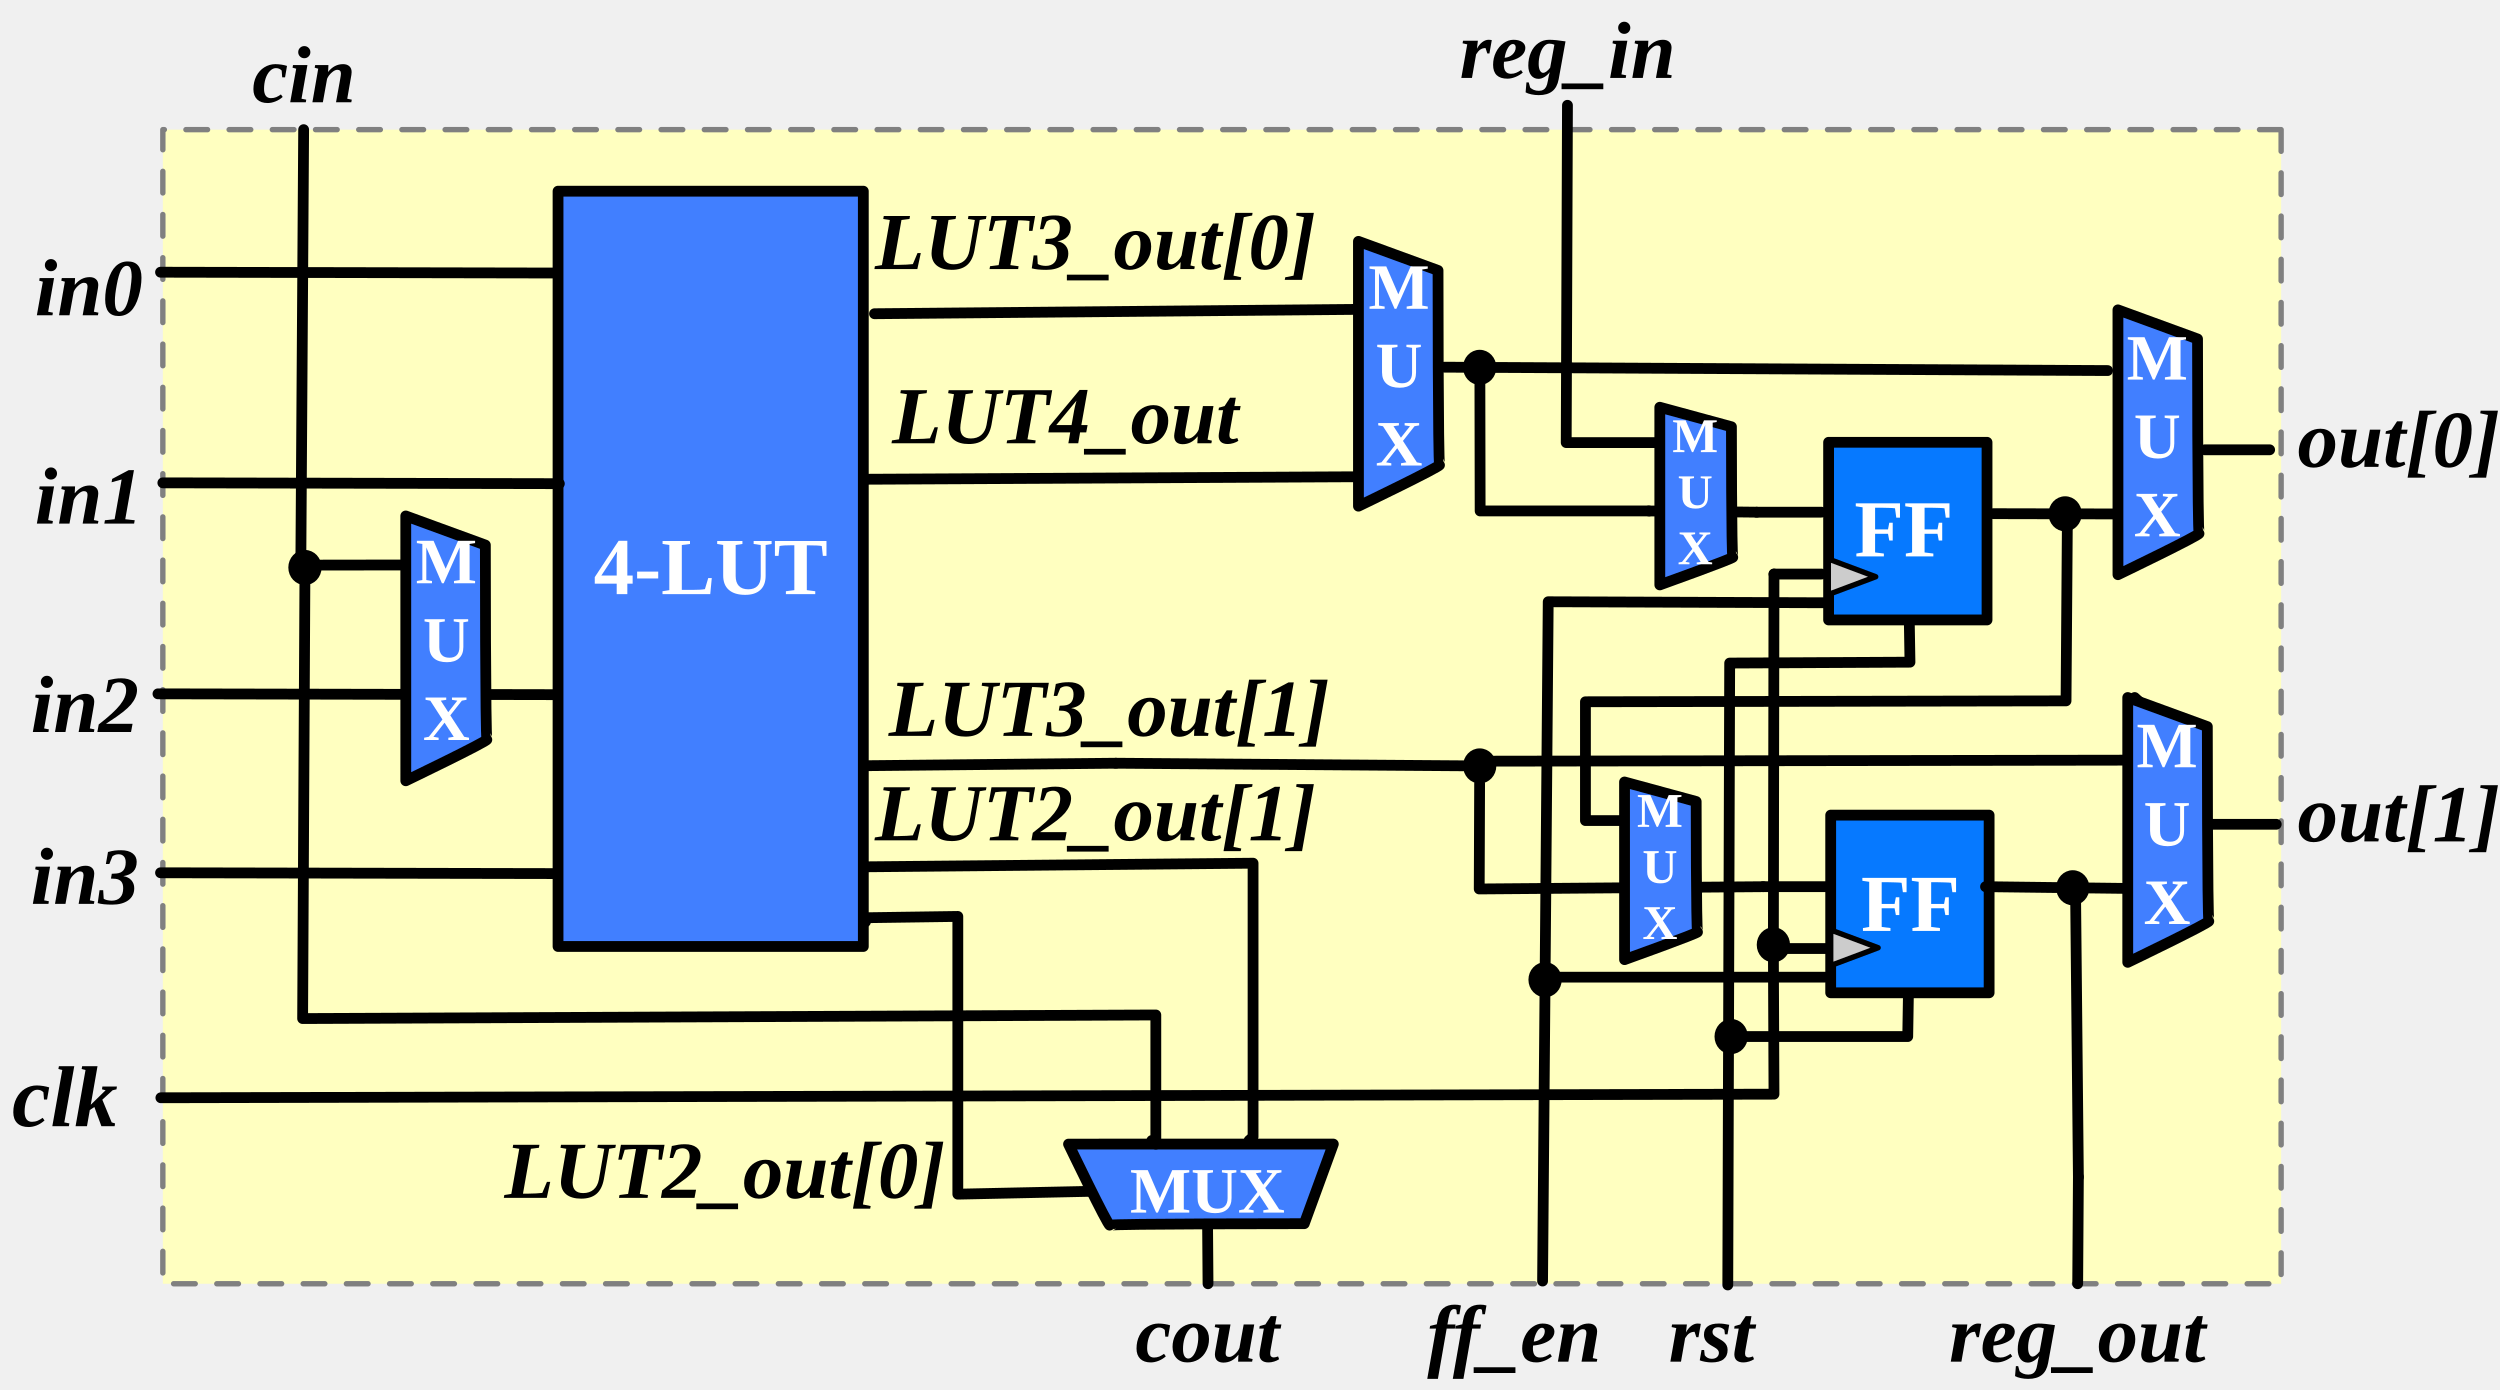
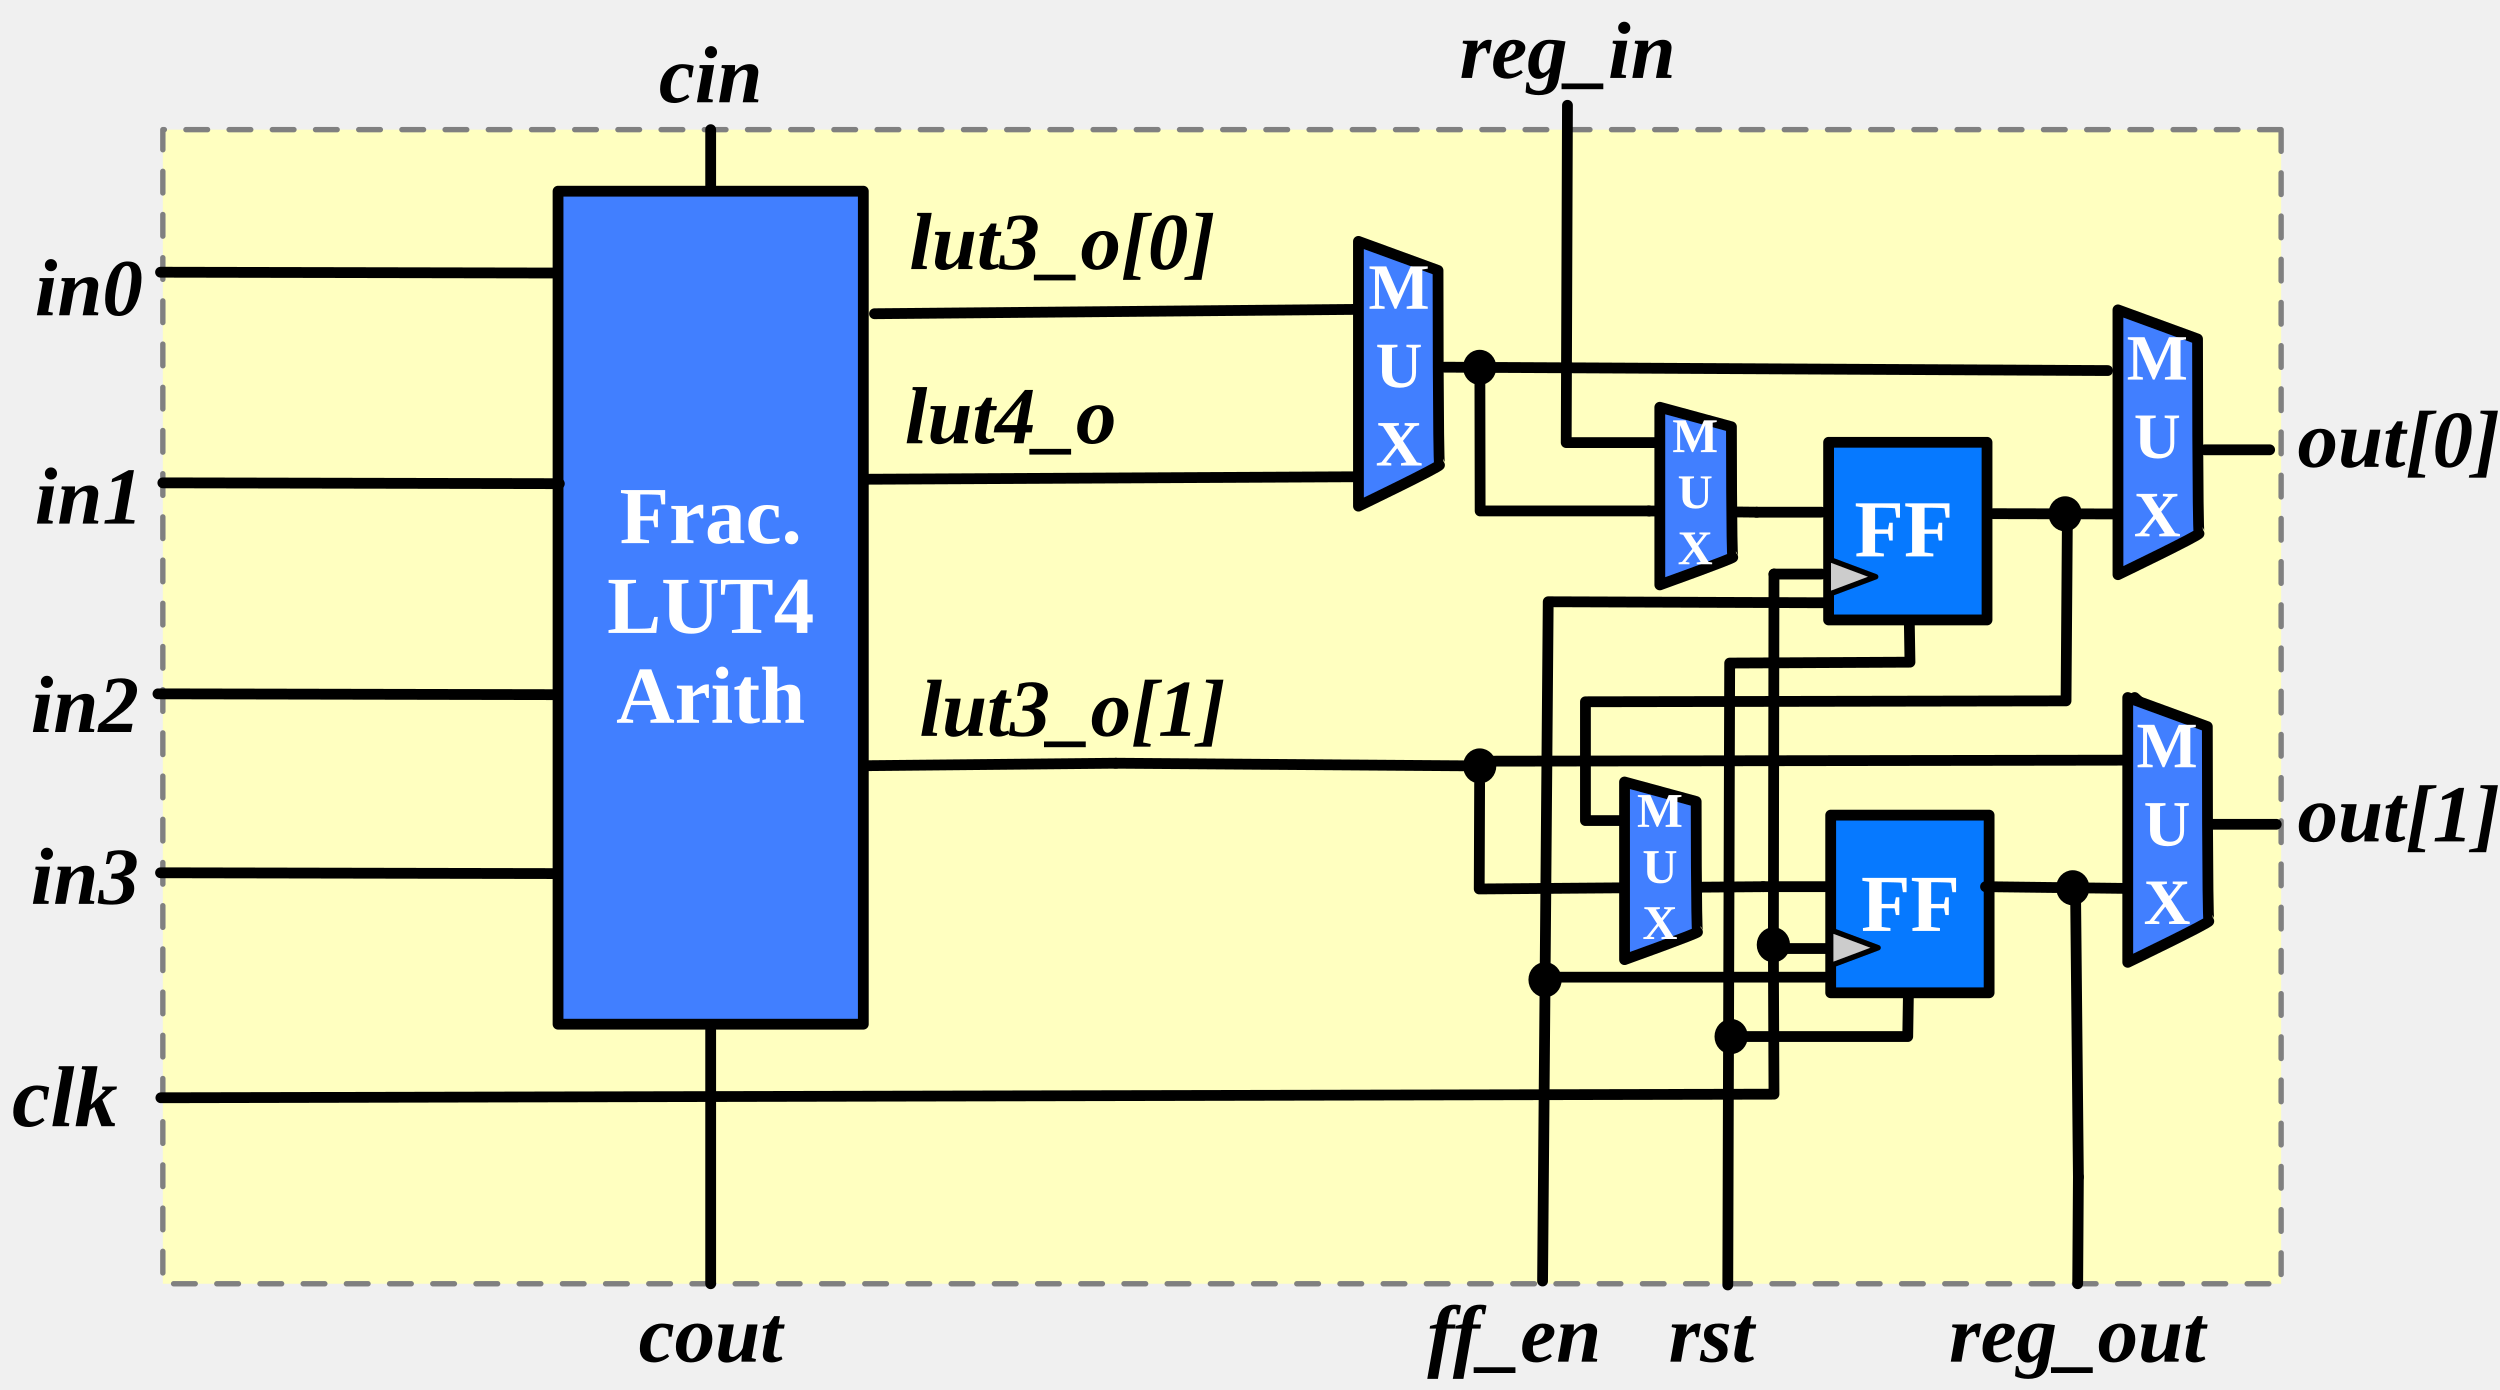
<svg xmlns="http://www.w3.org/2000/svg" version="1.1" viewBox="131.625 182.709 462.966 257.23" width="462.966" height="257.23">
  <defs />
  <g id="schematic" stroke-dasharray="none" fill="none" stroke="none" fill-opacity="1" stroke-opacity="1">
    <g id="schematic_图层_1">
      <g id="Graphic_195">
        <rect x="161.781" y="206.716" width="392.278" height="213.727" fill="#ffffc0" />
        <path d="M 554.059 206.716 L 161.781 206.716 L 161.781 420.443 L 554.059 420.443 Z" stroke="gray" stroke-linecap="round" stroke-linejoin="round" stroke-dasharray="4.0,4.0" stroke-width="1" />
      </g>
      <g id="Line_155">
        <line x1="293.573" y1="240.807" x2="383.189" y2="240" stroke="black" stroke-linecap="round" stroke-linejoin="round" stroke-width="2" />
      </g>
      <g id="Graphic_151">
-         <rect x="234.966" y="218.112" width="56.534" height="139.872" fill="#417fff" />
-         <rect x="234.966" y="218.112" width="56.534" height="139.872" stroke="black" stroke-linecap="round" stroke-linejoin="round" stroke-width="2" />
-         <text transform="translate(239.9664 279.7289)" fill="white">
-           <tspan font-family="Times New Roman" font-weight="bold" font-size="15" fill="white" x="1.598" y="13" xml:space="preserve">4-LUT</tspan>
+         <rect x="234.966" y="218.112" width="56.534" height="154.263" fill="#417fff" />
+         <rect x="234.966" y="218.112" width="56.534" height="154.263" stroke="black" stroke-linecap="round" stroke-linejoin="round" stroke-width="2" />
+         <text transform="translate(239.9664 270.2875)" fill="white">
+           <tspan font-family="Times New Roman" font-weight="bold" font-size="15" fill="white" x="6.403" y="13" xml:space="preserve">Frac. </tspan>
+           <tspan font-family="Times New Roman" font-weight="bold" font-size="15" fill="white" x="4.096" y="29.637" xml:space="preserve">LUT4 </tspan>
+           <tspan font-family="Times New Roman" font-weight="bold" font-size="15" fill="white" x="5.769" y="46.274" xml:space="preserve">Arith</tspan>
        </text>
      </g>
      <g id="Line_149">
        <line x1="161.781" y1="272.124" x2="235.21" y2="272.277" stroke="black" stroke-linecap="round" stroke-linejoin="round" stroke-width="2" />
      </g>
      <g id="Line_148">
        <line x1="160.875" y1="311.197" x2="234.304" y2="311.349" stroke="black" stroke-linecap="round" stroke-linejoin="round" stroke-width="2" />
      </g>
      <g id="Graphic_97">
        <text transform="translate(137.3314 337.0951)" fill="black">
          <tspan font-family="Times New Roman" font-style="italic" font-weight="bold" font-size="15" fill="black" x="0" y="13" xml:space="preserve">in3</tspan>
        </text>
      </g>
      <g id="Graphic_95">
        <text transform="translate(138.0753 228.0926)" fill="black">
          <tspan font-family="Times New Roman" font-style="italic" font-weight="bold" font-size="15" fill="black" x="0" y="13" xml:space="preserve">in0</tspan>
        </text>
      </g>
      <g id="Graphic_94">
        <text transform="translate(138.0753 266.6768)" fill="black">
          <tspan font-family="Times New Roman" font-style="italic" font-weight="bold" font-size="15" fill="black" x="0" y="13" xml:space="preserve">in1</tspan>
        </text>
      </g>
      <g id="Graphic_93">
        <text transform="translate(137.3314 305.261)" fill="black">
          <tspan font-family="Times New Roman" font-style="italic" font-weight="bold" font-size="15" fill="black" x="0" y="13" xml:space="preserve">in2</tspan>
        </text>
      </g>
      <g id="Graphic_82">
        <rect x="470.257" y="264.617" width="29.339" height="32.899" fill="#0679ff" />
        <rect x="470.257" y="264.617" width="29.339" height="32.899" stroke="black" stroke-linecap="round" stroke-linejoin="round" stroke-width="2" />
      </g>
      <g id="Line_81">
        <path d="M 525.716 242.528 L 537.718 253.494 L 537.718 275.122 L 525.716 286.698 L 525.716 242.528" stroke="black" stroke-linecap="round" stroke-linejoin="round" stroke-width="2" />
      </g>
      <g id="Graphic_80">
        <text transform="translate(475.0388 272.7481)" fill="white">
          <tspan font-family="Times New Roman" font-weight="bold" font-size="15" fill="white" x="0" y="13" xml:space="preserve">FF</tspan>
        </text>
      </g>
      <g id="Line_79">
        <line x1="399.113" y1="250.705" x2="521.931" y2="251.333" stroke="black" stroke-linecap="round" stroke-linejoin="round" stroke-width="2" />
      </g>
      <g id="Line_78">
        <line x1="500.763" y1="277.833" x2="524.768" y2="277.888" stroke="black" stroke-linecap="round" stroke-linejoin="round" stroke-width="2" />
      </g>
      <g id="Line_77">
        <line x1="456.921" y1="277.559" x2="468.923" y2="277.559" stroke="black" stroke-linecap="round" stroke-linejoin="round" stroke-width="2" />
      </g>
      <g id="Line_71">
        <line x1="460.143" y1="289.014" x2="468.923" y2="289.014" stroke="black" stroke-linecap="round" stroke-linejoin="round" stroke-width="2" />
      </g>
      <g id="Line_67">
        <line x1="436.985" y1="277.333" x2="456.921" y2="277.559" stroke="black" stroke-linecap="round" stroke-linejoin="round" stroke-width="2" />
      </g>
      <g id="Line_66">
        <line x1="539.931" y1="266.005" x2="551.933" y2="266.005" stroke="black" stroke-linecap="round" stroke-linejoin="round" stroke-width="2" />
      </g>
      <g id="Graphic_65">
        <text transform="translate(557.0909 256.1682)" fill="black">
          <tspan font-family="Times New Roman" font-style="italic" font-weight="bold" font-size="15" fill="black" x="0" y="13" xml:space="preserve">out[0]</tspan>
        </text>
      </g>
      <g id="Graphic_10">
        <path d="M 383.189 227.407 L 383.194 276.446 C 383.194 276.446 398.501 269.076 398.217 268.793 C 397.934 268.509 397.929 232.793 397.929 232.793 Z" fill="#417fff" />
        <path d="M 383.189 227.407 L 383.194 276.446 C 383.194 276.446 398.501 269.076 398.217 268.793 C 397.934 268.509 397.929 232.793 397.929 232.793 Z" stroke="black" stroke-linecap="round" stroke-linejoin="round" stroke-width="2" />
      </g>
      <g id="Graphic_9">
        <text transform="translate(385.0419 228.8969)" fill="white">
          <tspan font-family="Times New Roman" font-weight="bold" font-size="12" fill="white" x="0" y="11" xml:space="preserve">M</tspan>
          <tspan font-family="Times New Roman" font-weight="bold" font-size="12" fill="white" x="1.33" y="25.51" xml:space="preserve">U</tspan>
          <tspan font-family="Times New Roman" font-weight="bold" font-size="12" fill="white" x="1.33" y="40.02" xml:space="preserve">X</tspan>
        </text>
      </g>
      <g id="Line_159">
        <line x1="161.353" y1="233.118" x2="234.782" y2="233.27" stroke="black" stroke-linecap="round" stroke-linejoin="round" stroke-width="2" />
      </g>
      <g id="Graphic_184">
        <rect x="470.644" y="333.66" width="29.339" height="32.899" fill="#0679ff" />
        <rect x="470.644" y="333.66" width="29.339" height="32.899" stroke="black" stroke-linecap="round" stroke-linejoin="round" stroke-width="2" />
      </g>
      <g id="Line_183">
        <path d="M 526.936 311.88 L 538.938 322.846 L 538.938 344.474 L 526.936 356.05 L 526.936 311.88" stroke="black" stroke-linecap="round" stroke-linejoin="round" stroke-width="2" />
      </g>
      <g id="Graphic_182">
        <text transform="translate(476.2588 342.1005)" fill="white">
          <tspan font-family="Times New Roman" font-weight="bold" font-size="15" fill="white" x="0" y="13" xml:space="preserve">FF</tspan>
        </text>
      </g>
      <g id="Line_181">
        <line x1="408.225" y1="323.667" x2="526.936" y2="323.477" stroke="black" stroke-linecap="round" stroke-linejoin="round" stroke-width="2" />
      </g>
      <g id="Line_180">
        <line x1="499.316" y1="346.911" x2="525.988" y2="347.24" stroke="black" stroke-linecap="round" stroke-linejoin="round" stroke-width="2" />
      </g>
      <g id="Line_179">
        <line x1="458.141" y1="346.911" x2="470.143" y2="346.911" stroke="black" stroke-linecap="round" stroke-linejoin="round" stroke-width="2" />
      </g>
      <g id="Line_173">
        <line x1="460.029" y1="358.367" x2="470.143" y2="358.367" stroke="black" stroke-linecap="round" stroke-linejoin="round" stroke-width="2" />
      </g>
      <g id="Line_169">
        <path d="M 405.63 327.798 L 405.558 347.333 L 458.141 346.911" stroke="black" stroke-linecap="round" stroke-linejoin="round" stroke-width="2" />
      </g>
      <g id="Line_168">
        <line x1="541.151" y1="335.358" x2="553.153" y2="335.358" stroke="black" stroke-linecap="round" stroke-linejoin="round" stroke-width="2" />
      </g>
      <g id="Graphic_167">
        <text transform="translate(557.0909 325.5206)" fill="black">
          <tspan font-family="Times New Roman" font-style="italic" font-weight="bold" font-size="15" fill="black" x="0" y="13" xml:space="preserve">out[1]</tspan>
        </text>
      </g>
      <g id="Graphic_166">
        <ellipse cx="405.642" cy="324.548" rx="2.582" ry="2.75" fill="black" />
        <ellipse cx="405.642" cy="324.548" rx="2.582" ry="2.75" stroke="black" stroke-linecap="round" stroke-linejoin="round" stroke-width="1" />
      </g>
      <g id="Graphic_187">
-         <text transform="translate(296.8247 251.7978)" fill="black">
-           <tspan font-family="Times New Roman" font-style="italic" font-weight="bold" font-size="15" fill="black" x="0" y="13" xml:space="preserve">LUT4_out</tspan>
+         <text transform="translate(299.19 251.7978)" fill="black">
+           <tspan font-family="Times New Roman" font-style="italic" font-weight="bold" font-size="15" fill="black" x="0" y="13" xml:space="preserve">lut4_o</tspan>
        </text>
      </g>
      <g id="Line_190">
        <line x1="161.353" y1="344.334" x2="234.782" y2="344.486" stroke="black" stroke-linecap="round" stroke-linejoin="round" stroke-width="2" />
      </g>
      <g id="Line_191">
        <line x1="291.772" y1="271.461" x2="382.297" y2="271" stroke="black" stroke-linecap="round" stroke-linejoin="round" stroke-width="2" />
      </g>
      <g id="Line_192">
        <line x1="291.581" y1="324.509" x2="338.248" y2="324.048" stroke="black" stroke-linecap="round" stroke-linejoin="round" stroke-width="2" />
      </g>
      <g id="Graphic_193">
-         <text transform="translate(293.6599 219.5408)" fill="black">
-           <tspan font-family="Times New Roman" font-style="italic" font-weight="bold" font-size="15" fill="black" x="0" y="13" xml:space="preserve">LUT3_out[0]</tspan>
+         <text transform="translate(300.0252 219.5408)" fill="black">
+           <tspan font-family="Times New Roman" font-style="italic" font-weight="bold" font-size="15" fill="black" x="0" y="13" xml:space="preserve">lut3_o[0]</tspan>
        </text>
      </g>
      <g id="Graphic_194">
-         <text transform="translate(296.2058 305.9816)" fill="black">
-           <tspan font-family="Times New Roman" font-style="italic" font-weight="bold" font-size="15" fill="black" x="0" y="13" xml:space="preserve">LUT3_out[1]</tspan>
+         <text transform="translate(301.9044 305.9816)" fill="black">
+           <tspan font-family="Times New Roman" font-style="italic" font-weight="bold" font-size="15" fill="black" x="0" y="13" xml:space="preserve">lut3_o[1]</tspan>
        </text>
      </g>
      <g id="Line_201">
        <path d="M 438.997 264.667 L 421.667 264.672 L 421.897 202.205" stroke="black" stroke-linecap="round" stroke-linejoin="round" stroke-width="2" />
      </g>
      <g id="Graphic_202">
        <text transform="translate(401.9307 184.1385)" fill="black">
          <tspan font-family="Times New Roman" font-style="italic" font-weight="bold" font-size="15" fill="black" x="0" y="13" xml:space="preserve">reg_in</tspan>
        </text>
      </g>
      <g id="Line_203">
        <path d="M 432.467 334.667 L 425.228 334.667 L 425.228 312.667 L 514.227 312.5 L 514.482 277.865" stroke="black" stroke-linecap="round" stroke-linejoin="round" stroke-width="2" />
      </g>
      <g id="Line_204">
        <line x1="516.385" y1="420.443" x2="516.514" y2="400.667" stroke="black" stroke-linecap="round" stroke-linejoin="round" stroke-width="2" />
      </g>
      <g id="Graphic_205">
        <text transform="translate(492.5688 421.8724)" fill="black">
          <tspan font-family="Times New Roman" font-style="italic" font-weight="bold" font-size="15" fill="black" x="0" y="13" xml:space="preserve">reg_out</tspan>
        </text>
      </g>
      <g id="Line_206">
        <line x1="516.514" y1="400.667" x2="515.981" y2="346.911" stroke="black" stroke-linecap="round" stroke-linejoin="round" stroke-width="2" />
      </g>
      <g id="Graphic_207">
        <ellipse cx="515.476" cy="347.111" rx="2.582" ry="2.75" fill="black" />
        <ellipse cx="515.476" cy="347.111" rx="2.582" ry="2.75" stroke="black" stroke-linecap="round" stroke-linejoin="round" stroke-width="1" />
      </g>
      <g id="Graphic_209">
        <ellipse cx="514.06" cy="277.864" rx="2.582" ry="2.75" fill="black" />
        <ellipse cx="514.06" cy="277.864" rx="2.582" ry="2.75" stroke="black" stroke-linecap="round" stroke-linejoin="round" stroke-width="1" />
      </g>
      <g id="Line_227">
        <path d="M 405.677 250.738 L 405.727 277.333 L 436.985 277.333" stroke="black" stroke-linecap="round" stroke-linejoin="round" stroke-width="2" />
      </g>
      <g id="Graphic_228">
        <ellipse cx="405.642" cy="250.738" rx="2.582" ry="2.75" fill="black" />
        <ellipse cx="405.642" cy="250.738" rx="2.582" ry="2.75" stroke="black" stroke-linecap="round" stroke-linejoin="round" stroke-width="1" />
      </g>
      <g id="Line_230">
        <line x1="338.248" y1="324.048" x2="402.56" y2="324.525" stroke="black" stroke-linecap="round" stroke-linejoin="round" stroke-width="2" />
      </g>
      <g id="Graphic_232">
        <text transform="translate(133.8538 377.2651)" fill="black">
          <tspan font-family="Times New Roman" font-style="italic" font-weight="bold" font-size="16" fill="black" x="0" y="14" xml:space="preserve">clk</tspan>
        </text>
      </g>
      <g id="Line_233">
        <path d="M 161.416 386 L 460.143 385.333 L 460.029 358.367" stroke="black" stroke-linecap="round" stroke-linejoin="round" stroke-width="2" />
      </g>
      <g id="Line_234">
        <line x1="460.143" y1="289.014" x2="460.029" y2="358.367" stroke="black" stroke-linecap="round" stroke-linejoin="round" stroke-width="2" />
      </g>
      <g id="Graphic_235">
        <ellipse cx="460.031" cy="357.673" rx="2.582" ry="2.75" fill="black" />
        <ellipse cx="460.031" cy="357.673" rx="2.582" ry="2.75" stroke="black" stroke-linecap="round" stroke-linejoin="round" stroke-width="1" />
      </g>
      <g id="Graphic_236">
        <path d="M 470.199 286.218 L 478.979 289.514 L 470.199 292.811 Z" fill="#ccc" />
        <path d="M 470.199 286.218 L 478.979 289.514 L 470.199 292.811 Z" stroke="black" stroke-linecap="round" stroke-linejoin="round" stroke-width="1" />
      </g>
      <g id="Graphic_237">
        <path d="M 470.644 354.923 L 479.425 358.219 L 470.644 361.516 Z" fill="#ccc" />
        <path d="M 470.644 354.923 L 479.425 358.219 L 470.644 361.516 Z" stroke="black" stroke-linecap="round" stroke-linejoin="round" stroke-width="1" />
      </g>
      <g id="Graphic_238">
        <path d="M 523.839 240.093 L 523.843 289.132 C 523.843 289.132 539.15 281.762 538.867 281.479 C 538.583 281.195 538.579 245.479 538.579 245.479 Z" fill="#417fff" />
        <path d="M 523.839 240.093 L 523.843 289.132 C 523.843 289.132 539.15 281.762 538.867 281.479 C 538.583 281.195 538.579 245.479 538.579 245.479 Z" stroke="black" stroke-linecap="round" stroke-linejoin="round" stroke-width="2" />
      </g>
      <g id="Graphic_68">
        <text transform="translate(525.4609 242.0072)" fill="white">
          <tspan font-family="Times New Roman" font-weight="bold" font-size="12" fill="white" x="0" y="11" xml:space="preserve">M</tspan>
          <tspan font-family="Times New Roman" font-weight="bold" font-size="12" fill="white" x="1.33" y="25.51" xml:space="preserve">U</tspan>
          <tspan font-family="Times New Roman" font-weight="bold" font-size="12" fill="white" x="1.33" y="40.02" xml:space="preserve">X</tspan>
        </text>
      </g>
      <g id="Graphic_240">
        <path d="M 525.652 311.88 L 525.656 360.92 C 525.656 360.92 540.963 353.549 540.68 353.266 C 540.397 352.982 540.392 317.266 540.392 317.266 Z" fill="#417fff" />
        <path d="M 525.652 311.88 L 525.656 360.92 C 525.656 360.92 540.963 353.549 540.68 353.266 C 540.397 352.982 540.392 317.266 540.392 317.266 Z" stroke="black" stroke-linecap="round" stroke-linejoin="round" stroke-width="2" />
      </g>
      <g id="Graphic_239">
        <text transform="translate(527.274 313.7943)" fill="white">
          <tspan font-family="Times New Roman" font-weight="bold" font-size="12" fill="white" x="0" y="11" xml:space="preserve">M</tspan>
          <tspan font-family="Times New Roman" font-weight="bold" font-size="12" fill="white" x="1.33" y="25.51" xml:space="preserve">U</tspan>
          <tspan font-family="Times New Roman" font-weight="bold" font-size="12" fill="white" x="1.33" y="40.02" xml:space="preserve">X</tspan>
        </text>
      </g>
      <g id="Line_245">
-         <path d="M 187.856 206.716 L 187.333 287.364 L 207.342 287.333" stroke="black" stroke-linecap="round" stroke-linejoin="round" stroke-width="2" />
+         <line x1="263.233" y1="206.716" x2="263.233" y2="217.112" stroke="black" stroke-linecap="round" stroke-linejoin="round" stroke-width="2" />
      </g>
      <g id="Graphic_246">
-         <text transform="translate(178.3357 188.6497)" fill="black">
+         <text transform="translate(253.6496 188.6497)" fill="black">
          <tspan font-family="Times New Roman" font-style="italic" font-weight="bold" font-size="15" fill="black" x="0" y="13" xml:space="preserve">cin</tspan>
        </text>
      </g>
-       <g id="Graphic_248">
-         <path d="M 206.767 278.259 L 206.772 327.298 C 206.772 327.298 222.079 319.928 221.795 319.644 C 221.512 319.361 221.507 283.644 221.507 283.644 Z" fill="#417fff" />
-         <path d="M 206.767 278.259 L 206.772 327.298 C 206.772 327.298 222.079 319.928 221.795 319.644 C 221.512 319.361 221.507 283.644 221.507 283.644 Z" stroke="black" stroke-linecap="round" stroke-linejoin="round" stroke-width="2" />
-       </g>
-       <g id="Graphic_247">
-         <text transform="translate(208.62 279.722)" fill="white">
-           <tspan font-family="Times New Roman" font-weight="bold" font-size="12" fill="white" x="0" y="11" xml:space="preserve">M</tspan>
-           <tspan font-family="Times New Roman" font-weight="bold" font-size="12" fill="white" x="1.33" y="25.51" xml:space="preserve">U</tspan>
-           <tspan font-family="Times New Roman" font-weight="bold" font-size="12" fill="white" x="1.33" y="40.02" xml:space="preserve">X</tspan>
-         </text>
-       </g>
-       <g id="Graphic_250">
-         <text transform="translate(293.6599 325.3254)" fill="black">
-           <tspan font-family="Times New Roman" font-style="italic" font-weight="bold" font-size="15" fill="black" x="0" y="13" xml:space="preserve">LUT2_out[1]</tspan>
-         </text>
-       </g>
      <g id="Line_249">
-         <path d="M 291.902 353.416 L 291.573 352.667 L 309 352.418 L 309 403.852 L 333.208 403.333" stroke="black" stroke-linecap="round" stroke-linejoin="round" stroke-width="2" />
-       </g>
-       <g id="Graphic_251">
-         <path d="M 378.541 394.576 L 329.502 394.581 C 329.502 394.581 336.872 409.888 337.156 409.605 C 337.439 409.321 373.156 409.316 373.156 409.316 Z" fill="#417fff" />
-         <path d="M 378.541 394.576 L 329.502 394.581 C 329.502 394.581 336.872 409.888 337.156 409.605 C 337.439 409.321 373.156 409.316 373.156 409.316 Z" stroke="black" stroke-linecap="round" stroke-linejoin="round" stroke-width="2" />
-       </g>
-       <g id="Line_253">
-         <path d="M 291.963 343.092 L 292.034 343.229 L 363.675 342.562 L 363.675 393.229 L 362.943 393.902" stroke="black" stroke-linecap="round" stroke-linejoin="round" stroke-width="2" />
-       </g>
-       <g id="Graphic_252">
-         <text transform="translate(340.8791 396.2613)" fill="white">
-           <tspan font-family="Times New Roman" font-weight="bold" font-size="12" fill="white" x="0" y="11" xml:space="preserve">MUX</tspan>
-         </text>
-       </g>
-       <g id="Graphic_254">
-         <text transform="translate(225.0349 391.5421)" fill="black">
-           <tspan font-family="Times New Roman" font-style="italic" font-weight="bold" font-size="15" fill="black" x="0" y="13" xml:space="preserve">LUT2_out[0]</tspan>
-         </text>
-       </g>
-       <g id="Line_255">
-         <path d="M 188.108 286.218 L 187.667 371.333 L 345.667 370.667 L 345.667 394.576 L 344.927 393.911" stroke="black" stroke-linecap="round" stroke-linejoin="round" stroke-width="2" />
-       </g>
-       <g id="Graphic_256">
-         <ellipse cx="188.1" cy="287.803" rx="2.582" ry="2.75" fill="black" />
-         <ellipse cx="188.1" cy="287.803" rx="2.582" ry="2.75" stroke="black" stroke-linecap="round" stroke-linejoin="round" stroke-width="1" />
-       </g>
-       <g id="Line_258">
-         <line x1="355.333" y1="420.443" x2="355.253" y2="409.609" stroke="black" stroke-linecap="round" stroke-linejoin="round" stroke-width="2" />
+         <line x1="263.233" y1="373.375" x2="263.233" y2="420.443" stroke="black" stroke-linecap="round" stroke-linejoin="round" stroke-width="2" />
      </g>
      <g id="Graphic_259">
-         <text transform="translate(341.8745 421.8724)" fill="black">
+         <text transform="translate(249.8996 421.8724)" fill="black">
          <tspan font-family="Times New Roman" font-style="italic" font-weight="bold" font-size="15" fill="black" x="0" y="13" xml:space="preserve">cout</tspan>
        </text>
      </g>
      <g id="Line_260">
        <path d="M 451.588 420.667 L 451.938 305.5 L 485.326 305.333 L 485.213 298.516" stroke="black" stroke-linecap="round" stroke-linejoin="round" stroke-width="2" />
      </g>
      <g id="Graphic_261">
        <text transform="translate(440.64 421.8724)" fill="black">
          <tspan font-family="Times New Roman" font-style="italic" font-weight="bold" font-size="15" fill="black" x="0" y="13" xml:space="preserve">rst</tspan>
        </text>
      </g>
      <g id="Line_263">
        <path d="M 451.728 374.659 L 484.909 374.667 L 485.026 367.559" stroke="black" stroke-linecap="round" stroke-linejoin="round" stroke-width="2" />
      </g>
      <g id="Graphic_264">
        <ellipse cx="452.212" cy="374.659" rx="2.582" ry="2.75" fill="black" />
        <ellipse cx="452.212" cy="374.659" rx="2.582" ry="2.75" stroke="black" stroke-linecap="round" stroke-linejoin="round" stroke-width="1" />
      </g>
      <g id="Group_272">
        <g id="Graphic_265">
          <text transform="translate(395.9346 421.8724)" fill="black">
            <tspan font-family="Times New Roman" font-style="italic" font-weight="bold" font-size="15" fill="black" x="0" y="13" xml:space="preserve">ff_en</tspan>
          </text>
        </g>
        <g id="Line_268">
          <path d="M 417.288 419.942 L 418.333 294.144 L 469.532 294.333" stroke="black" stroke-linecap="round" stroke-linejoin="round" stroke-width="2" />
        </g>
        <g id="Line_267">
          <line x1="417.755" y1="363.667" x2="469.532" y2="363.667" stroke="black" stroke-linecap="round" stroke-linejoin="round" stroke-width="2" />
        </g>
        <g id="Graphic_266">
          <ellipse cx="417.752" cy="364.137" rx="2.582" ry="2.75" fill="black" />
          <ellipse cx="417.752" cy="364.137" rx="2.582" ry="2.75" stroke="black" stroke-linecap="round" stroke-linejoin="round" stroke-width="1" />
        </g>
      </g>
      <g id="Graphic_274">
        <path d="M 438.997 258.126 L 439.001 291.025 C 439.001 291.025 452.777 286.081 452.522 285.89 C 452.267 285.7 452.263 261.739 452.263 261.739 Z" fill="#417fff" />
        <path d="M 438.997 258.126 L 439.001 291.025 C 439.001 291.025 452.777 286.081 452.522 285.89 C 452.267 285.7 452.263 261.739 452.263 261.739 Z" stroke="black" stroke-linecap="round" stroke-linejoin="round" stroke-width="2" />
      </g>
      <g id="Graphic_273">
        <text transform="translate(441.3063 258.4379)" fill="white">
          <tspan font-family="Times New Roman" font-weight="bold" font-size="9" fill="white" x="0" y="8" xml:space="preserve">M</tspan>
          <tspan font-family="Times New Roman" font-weight="bold" font-size="9" fill="white" x=".998" y="18.382" xml:space="preserve">U</tspan>
          <tspan font-family="Times New Roman" font-weight="bold" font-size="9" fill="white" x=".998" y="28.765" xml:space="preserve">X</tspan>
        </text>
      </g>
      <g id="Graphic_277">
        <path d="M 432.467 327.524 L 432.471 360.423 C 432.471 360.423 446.247 355.479 445.992 355.289 C 445.737 355.099 445.733 331.137 445.733 331.137 Z" fill="#417fff" />
        <path d="M 432.467 327.524 L 432.471 360.423 C 432.471 360.423 446.247 355.479 445.992 355.289 C 445.737 355.099 445.733 331.137 445.733 331.137 Z" stroke="black" stroke-linecap="round" stroke-linejoin="round" stroke-width="2" />
      </g>
      <g id="Graphic_276">
        <text transform="translate(434.7762 327.8362)" fill="white">
          <tspan font-family="Times New Roman" font-weight="bold" font-size="9" fill="white" x="0" y="8" xml:space="preserve">M</tspan>
          <tspan font-family="Times New Roman" font-weight="bold" font-size="9" fill="white" x=".998" y="18.382" xml:space="preserve">U</tspan>
          <tspan font-family="Times New Roman" font-weight="bold" font-size="9" fill="white" x=".998" y="28.765" xml:space="preserve">X</tspan>
        </text>
      </g>
    </g>
  </g>
</svg>
